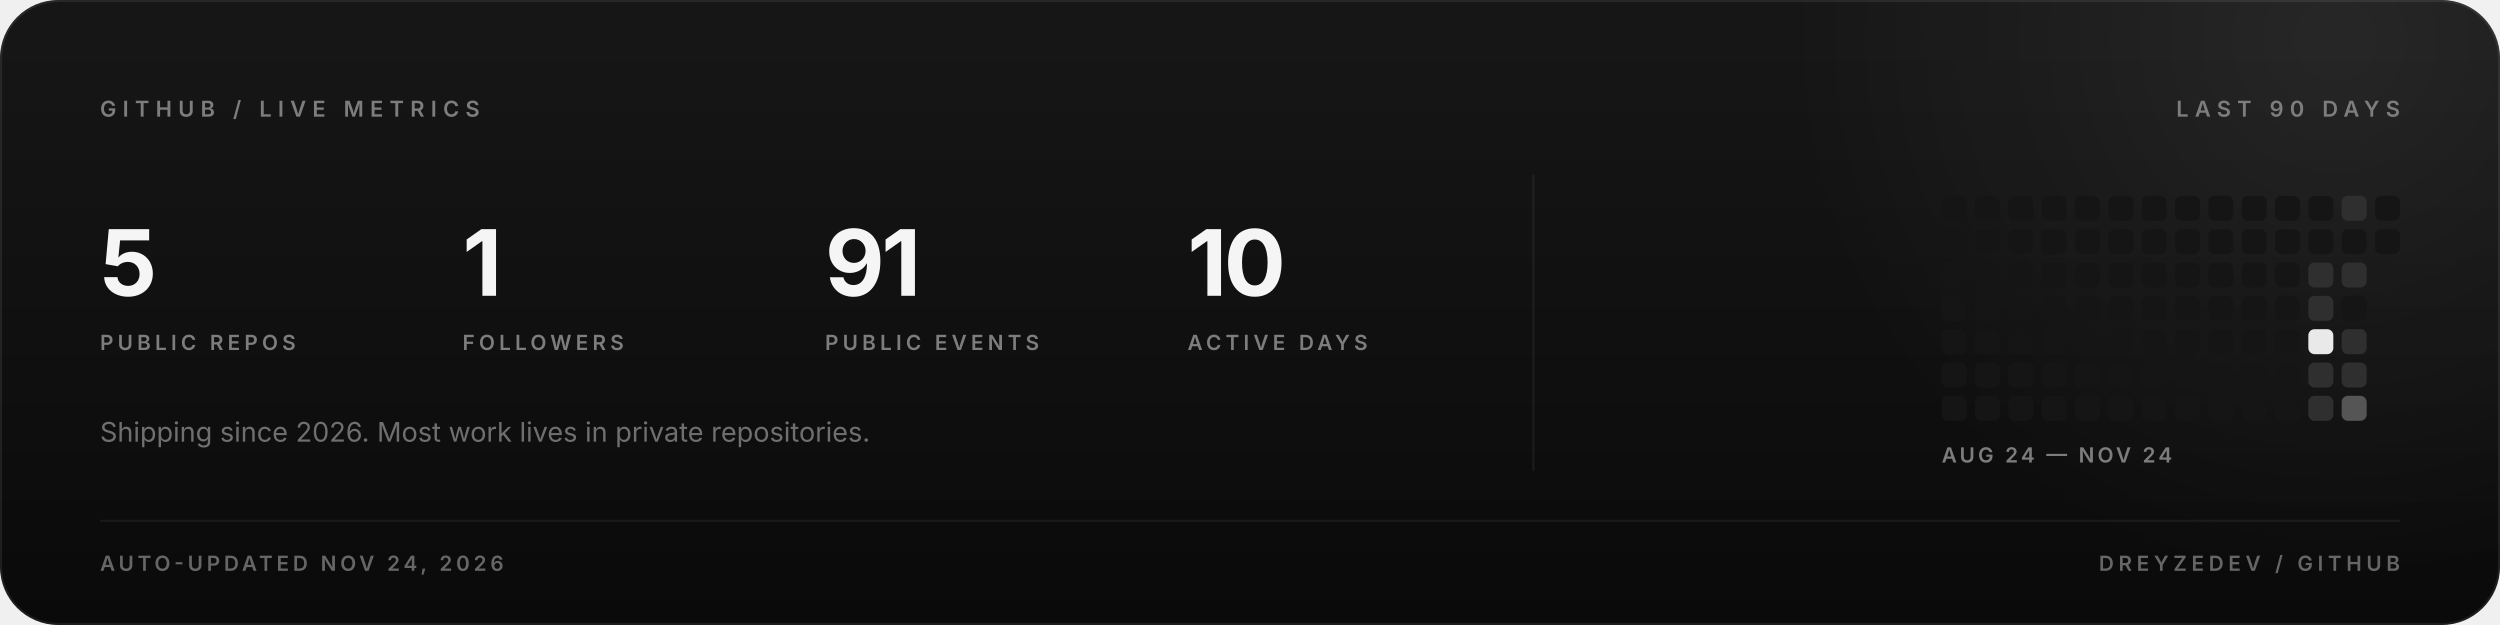
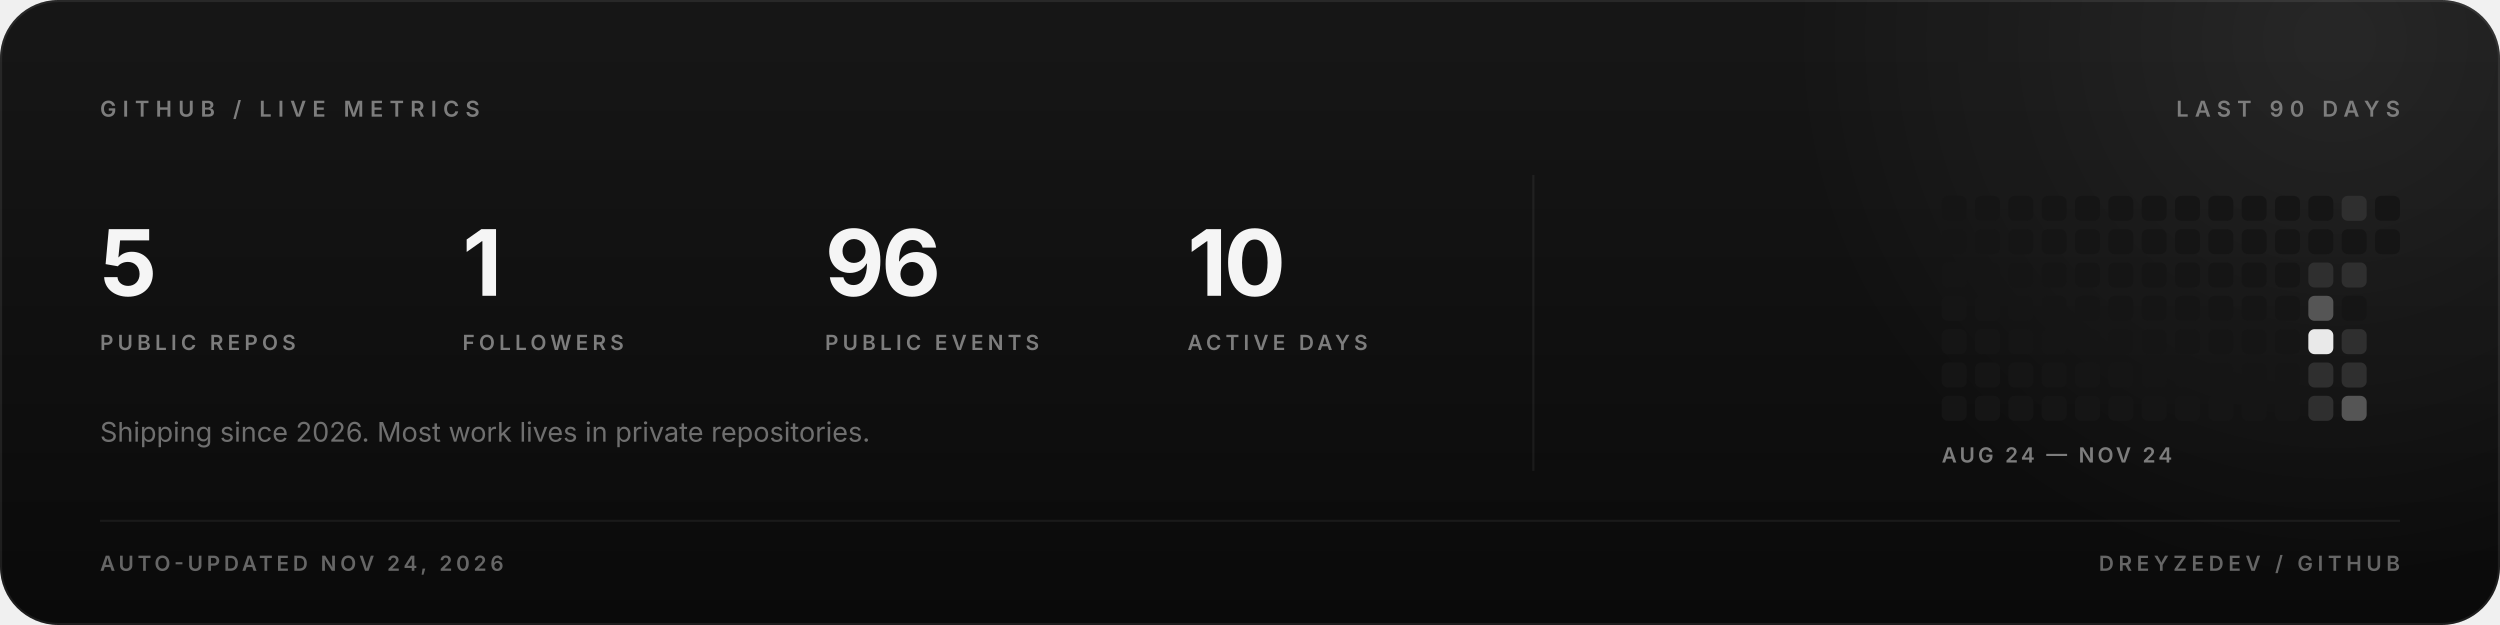
<svg xmlns="http://www.w3.org/2000/svg" width="1200" height="300" viewBox="0 0 1200 300" role="img" aria-labelledby="statsTitle">
  <defs>
    <radialGradient id="warm" cx="0.5" cy="0.5" r="0.5">
      <stop offset="0" stop-color="#ffffff" stop-opacity="0.07" />
      <stop offset="1" stop-color="#ffffff" stop-opacity="0" />
    </radialGradient>
    <linearGradient id="fade" x1="0" y1="0" x2="0" y2="1">
      <stop offset="0" stop-color="#ffffff" stop-opacity="0.05" />
      <stop offset="1" stop-color="#ffffff" stop-opacity="0" />
    </linearGradient>
  </defs>
  <rect width="1200" height="300" rx="28" fill="#0a0a0a" />
  <rect width="1200" height="300" rx="28" fill="url(#fade)" />
  <circle cx="1120" cy="20" r="260" fill="url(#warm)" />
  <rect x="0.5" y="0.5" width="1199" height="299" rx="27.5" fill="none" stroke="#ffffff" stroke-opacity="0.08" />
  <g font-family="Inter, 'SF Pro Display', -apple-system, 'Segoe UI', Roboto, Helvetica, Arial, sans-serif">
    <text x="48" y="56" font-size="10.5" font-weight="600" letter-spacing="3" fill="#7d7d7d">GITHUB / LIVE METRICS</text>
    <text x="1152" y="56" text-anchor="end" font-size="10.5" font-weight="600" letter-spacing="3" fill="#7d7d7d">LAST 90 DAYS</text>
    <text x="48" y="142" font-size="44" font-weight="700" letter-spacing="-1.5" fill="#f5f5f5">5</text>
    <text x="48" y="168" font-size="10" font-weight="600" letter-spacing="2" fill="#7d7d7d">PUBLIC REPOS</text>
    <text x="222" y="142" font-size="44" font-weight="700" letter-spacing="-1.5" fill="#f5f5f5">1</text>
    <text x="222" y="168" font-size="10" font-weight="600" letter-spacing="2" fill="#7d7d7d">FOLLOWERS</text>
-     <text x="396" y="142" font-size="44" font-weight="700" letter-spacing="-1.5" fill="#f5f5f5">91</text>
+     <text x="396" y="142" font-size="44" font-weight="700" letter-spacing="-1.5" fill="#f5f5f5">96</text>
    <text x="396" y="168" font-size="10" font-weight="600" letter-spacing="2" fill="#7d7d7d">PUBLIC EVENTS</text>
    <text x="570" y="142" font-size="44" font-weight="700" letter-spacing="-1.5" fill="#f5f5f5">10</text>
    <text x="570" y="168" font-size="10" font-weight="600" letter-spacing="2" fill="#7d7d7d">ACTIVE DAYS</text>
    <text x="48" y="212" font-size="13" fill="#6f6f6f">Shipping since 2026. Most work lives in private repositories.</text>
    <line x1="736" y1="84" x2="736" y2="226" stroke="#ffffff" stroke-opacity="0.06" />
    <g>
      <rect x="932" y="94" width="12" height="12" rx="3" fill="#151515" />
      <rect x="932" y="110" width="12" height="12" rx="3" fill="#151515" />
      <rect x="932" y="126" width="12" height="12" rx="3" fill="#151515" />
      <rect x="932" y="142" width="12" height="12" rx="3" fill="#151515" />
      <rect x="932" y="158" width="12" height="12" rx="3" fill="#151515" />
      <rect x="932" y="174" width="12" height="12" rx="3" fill="#151515" />
      <rect x="932" y="190" width="12" height="12" rx="3" fill="#151515" />
      <rect x="948" y="94" width="12" height="12" rx="3" fill="#151515" />
      <rect x="948" y="110" width="12" height="12" rx="3" fill="#151515" />
      <rect x="948" y="126" width="12" height="12" rx="3" fill="#151515" />
      <rect x="948" y="142" width="12" height="12" rx="3" fill="#151515" />
      <rect x="948" y="158" width="12" height="12" rx="3" fill="#151515" />
      <rect x="948" y="174" width="12" height="12" rx="3" fill="#151515" />
      <rect x="948" y="190" width="12" height="12" rx="3" fill="#151515" />
      <rect x="964" y="94" width="12" height="12" rx="3" fill="#151515" />
      <rect x="964" y="110" width="12" height="12" rx="3" fill="#151515" />
      <rect x="964" y="126" width="12" height="12" rx="3" fill="#151515" />
      <rect x="964" y="142" width="12" height="12" rx="3" fill="#151515" />
      <rect x="964" y="158" width="12" height="12" rx="3" fill="#151515" />
      <rect x="964" y="174" width="12" height="12" rx="3" fill="#151515" />
      <rect x="964" y="190" width="12" height="12" rx="3" fill="#151515" />
      <rect x="980" y="94" width="12" height="12" rx="3" fill="#151515" />
      <rect x="980" y="110" width="12" height="12" rx="3" fill="#151515" />
      <rect x="980" y="126" width="12" height="12" rx="3" fill="#151515" />
      <rect x="980" y="142" width="12" height="12" rx="3" fill="#151515" />
      <rect x="980" y="158" width="12" height="12" rx="3" fill="#151515" />
      <rect x="980" y="174" width="12" height="12" rx="3" fill="#151515" />
      <rect x="980" y="190" width="12" height="12" rx="3" fill="#151515" />
      <rect x="996" y="94" width="12" height="12" rx="3" fill="#151515" />
      <rect x="996" y="110" width="12" height="12" rx="3" fill="#151515" />
      <rect x="996" y="126" width="12" height="12" rx="3" fill="#151515" />
      <rect x="996" y="142" width="12" height="12" rx="3" fill="#151515" />
      <rect x="996" y="158" width="12" height="12" rx="3" fill="#151515" />
      <rect x="996" y="174" width="12" height="12" rx="3" fill="#151515" />
      <rect x="996" y="190" width="12" height="12" rx="3" fill="#151515" />
      <rect x="1012" y="94" width="12" height="12" rx="3" fill="#151515" />
      <rect x="1012" y="110" width="12" height="12" rx="3" fill="#151515" />
      <rect x="1012" y="126" width="12" height="12" rx="3" fill="#151515" />
      <rect x="1012" y="142" width="12" height="12" rx="3" fill="#151515" />
      <rect x="1012" y="158" width="12" height="12" rx="3" fill="#151515" />
      <rect x="1012" y="174" width="12" height="12" rx="3" fill="#151515" />
      <rect x="1012" y="190" width="12" height="12" rx="3" fill="#151515" />
      <rect x="1028" y="94" width="12" height="12" rx="3" fill="#151515" />
      <rect x="1028" y="110" width="12" height="12" rx="3" fill="#151515" />
      <rect x="1028" y="126" width="12" height="12" rx="3" fill="#151515" />
      <rect x="1028" y="142" width="12" height="12" rx="3" fill="#151515" />
      <rect x="1028" y="158" width="12" height="12" rx="3" fill="#151515" />
      <rect x="1028" y="174" width="12" height="12" rx="3" fill="#151515" />
      <rect x="1028" y="190" width="12" height="12" rx="3" fill="#151515" />
      <rect x="1044" y="94" width="12" height="12" rx="3" fill="#151515" />
      <rect x="1044" y="110" width="12" height="12" rx="3" fill="#151515" />
      <rect x="1044" y="126" width="12" height="12" rx="3" fill="#151515" />
      <rect x="1044" y="142" width="12" height="12" rx="3" fill="#151515" />
      <rect x="1044" y="158" width="12" height="12" rx="3" fill="#151515" />
      <rect x="1044" y="174" width="12" height="12" rx="3" fill="#151515" />
      <rect x="1044" y="190" width="12" height="12" rx="3" fill="#151515" />
      <rect x="1060" y="94" width="12" height="12" rx="3" fill="#151515" />
      <rect x="1060" y="110" width="12" height="12" rx="3" fill="#151515" />
      <rect x="1060" y="126" width="12" height="12" rx="3" fill="#151515" />
      <rect x="1060" y="142" width="12" height="12" rx="3" fill="#151515" />
      <rect x="1060" y="158" width="12" height="12" rx="3" fill="#151515" />
      <rect x="1060" y="174" width="12" height="12" rx="3" fill="#151515" />
      <rect x="1060" y="190" width="12" height="12" rx="3" fill="#151515" />
      <rect x="1076" y="94" width="12" height="12" rx="3" fill="#151515" />
      <rect x="1076" y="110" width="12" height="12" rx="3" fill="#151515" />
      <rect x="1076" y="126" width="12" height="12" rx="3" fill="#151515" />
      <rect x="1076" y="142" width="12" height="12" rx="3" fill="#151515" />
      <rect x="1076" y="158" width="12" height="12" rx="3" fill="#151515" />
      <rect x="1076" y="174" width="12" height="12" rx="3" fill="#151515" />
      <rect x="1076" y="190" width="12" height="12" rx="3" fill="#151515" />
      <rect x="1092" y="94" width="12" height="12" rx="3" fill="#151515" />
      <rect x="1092" y="110" width="12" height="12" rx="3" fill="#151515" />
      <rect x="1092" y="126" width="12" height="12" rx="3" fill="#151515" />
      <rect x="1092" y="142" width="12" height="12" rx="3" fill="#151515" />
      <rect x="1092" y="158" width="12" height="12" rx="3" fill="#151515" />
      <rect x="1092" y="174" width="12" height="12" rx="3" fill="#151515" />
      <rect x="1092" y="190" width="12" height="12" rx="3" fill="#151515" />
      <rect x="1108" y="94" width="12" height="12" rx="3" fill="#151515" />
      <rect x="1108" y="110" width="12" height="12" rx="3" fill="#151515" />
      <rect x="1108" y="126" width="12" height="12" rx="3" fill="#2f2f2f" />
-       <rect x="1108" y="142" width="12" height="12" rx="3" fill="#2f2f2f" />
+       <rect x="1108" y="142" width="12" height="12" rx="3" fill="#555555" />
      <rect x="1108" y="158" width="12" height="12" rx="3" fill="#e9e9e9" />
      <rect x="1108" y="174" width="12" height="12" rx="3" fill="#2f2f2f" />
      <rect x="1108" y="190" width="12" height="12" rx="3" fill="#2f2f2f" />
      <rect x="1124" y="94" width="12" height="12" rx="3" fill="#2f2f2f" />
      <rect x="1124" y="110" width="12" height="12" rx="3" fill="#151515" />
      <rect x="1124" y="126" width="12" height="12" rx="3" fill="#2f2f2f" />
      <rect x="1124" y="142" width="12" height="12" rx="3" fill="#151515" />
      <rect x="1124" y="158" width="12" height="12" rx="3" fill="#2f2f2f" />
      <rect x="1124" y="174" width="12" height="12" rx="3" fill="#2f2f2f" />
      <rect x="1124" y="190" width="12" height="12" rx="3" fill="#555555" />
      <rect x="1140" y="94" width="12" height="12" rx="3" fill="#151515" />
      <rect x="1140" y="110" width="12" height="12" rx="3" fill="#151515" />
    </g>
    <text x="932" y="222" font-size="10" font-weight="600" letter-spacing="1.5" fill="#7d7d7d">AUG 24 — NOV 24</text>
    <line x1="48" y1="250" x2="1152" y2="250" stroke="#ffffff" stroke-opacity="0.06" />
    <text x="48" y="274" font-size="10" font-weight="600" letter-spacing="1.8" fill="#666666">AUTO-UPDATED NOV 24, 2026</text>
    <text x="1152" y="274" text-anchor="end" font-size="10" font-weight="600" letter-spacing="2.2" fill="#666666">DREYZEDEV / GITHUB</text>
  </g>
</svg>
